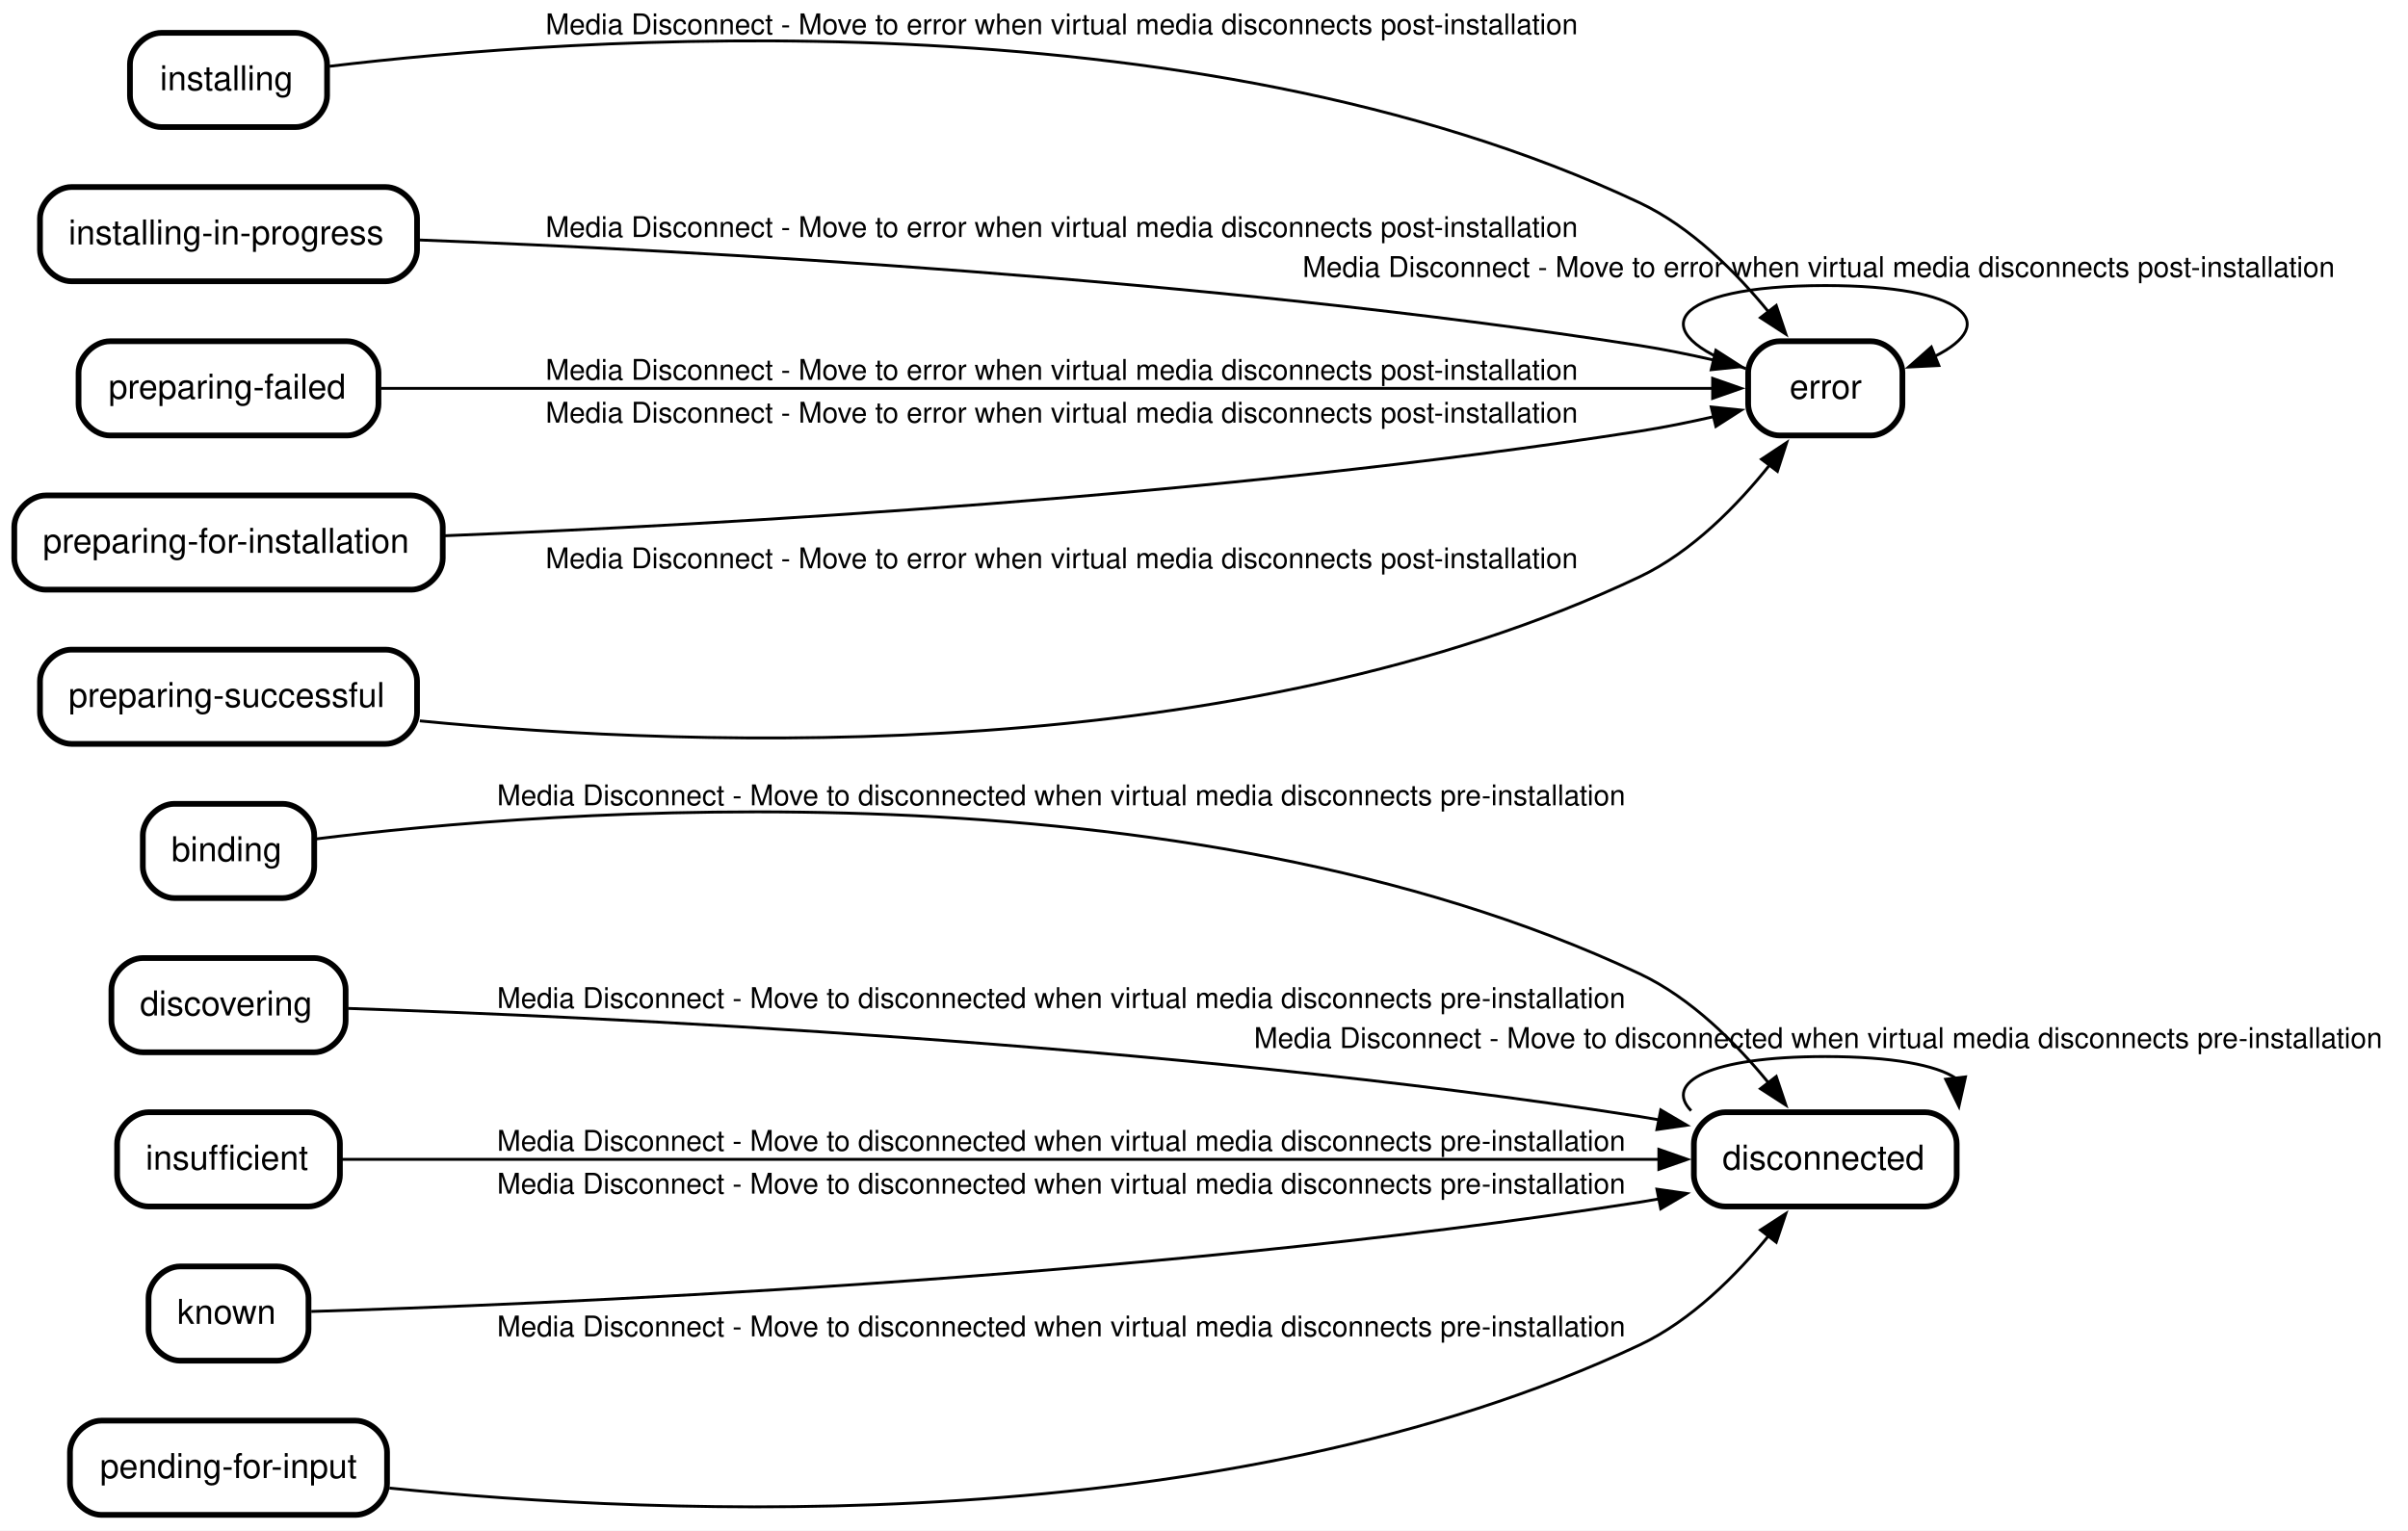
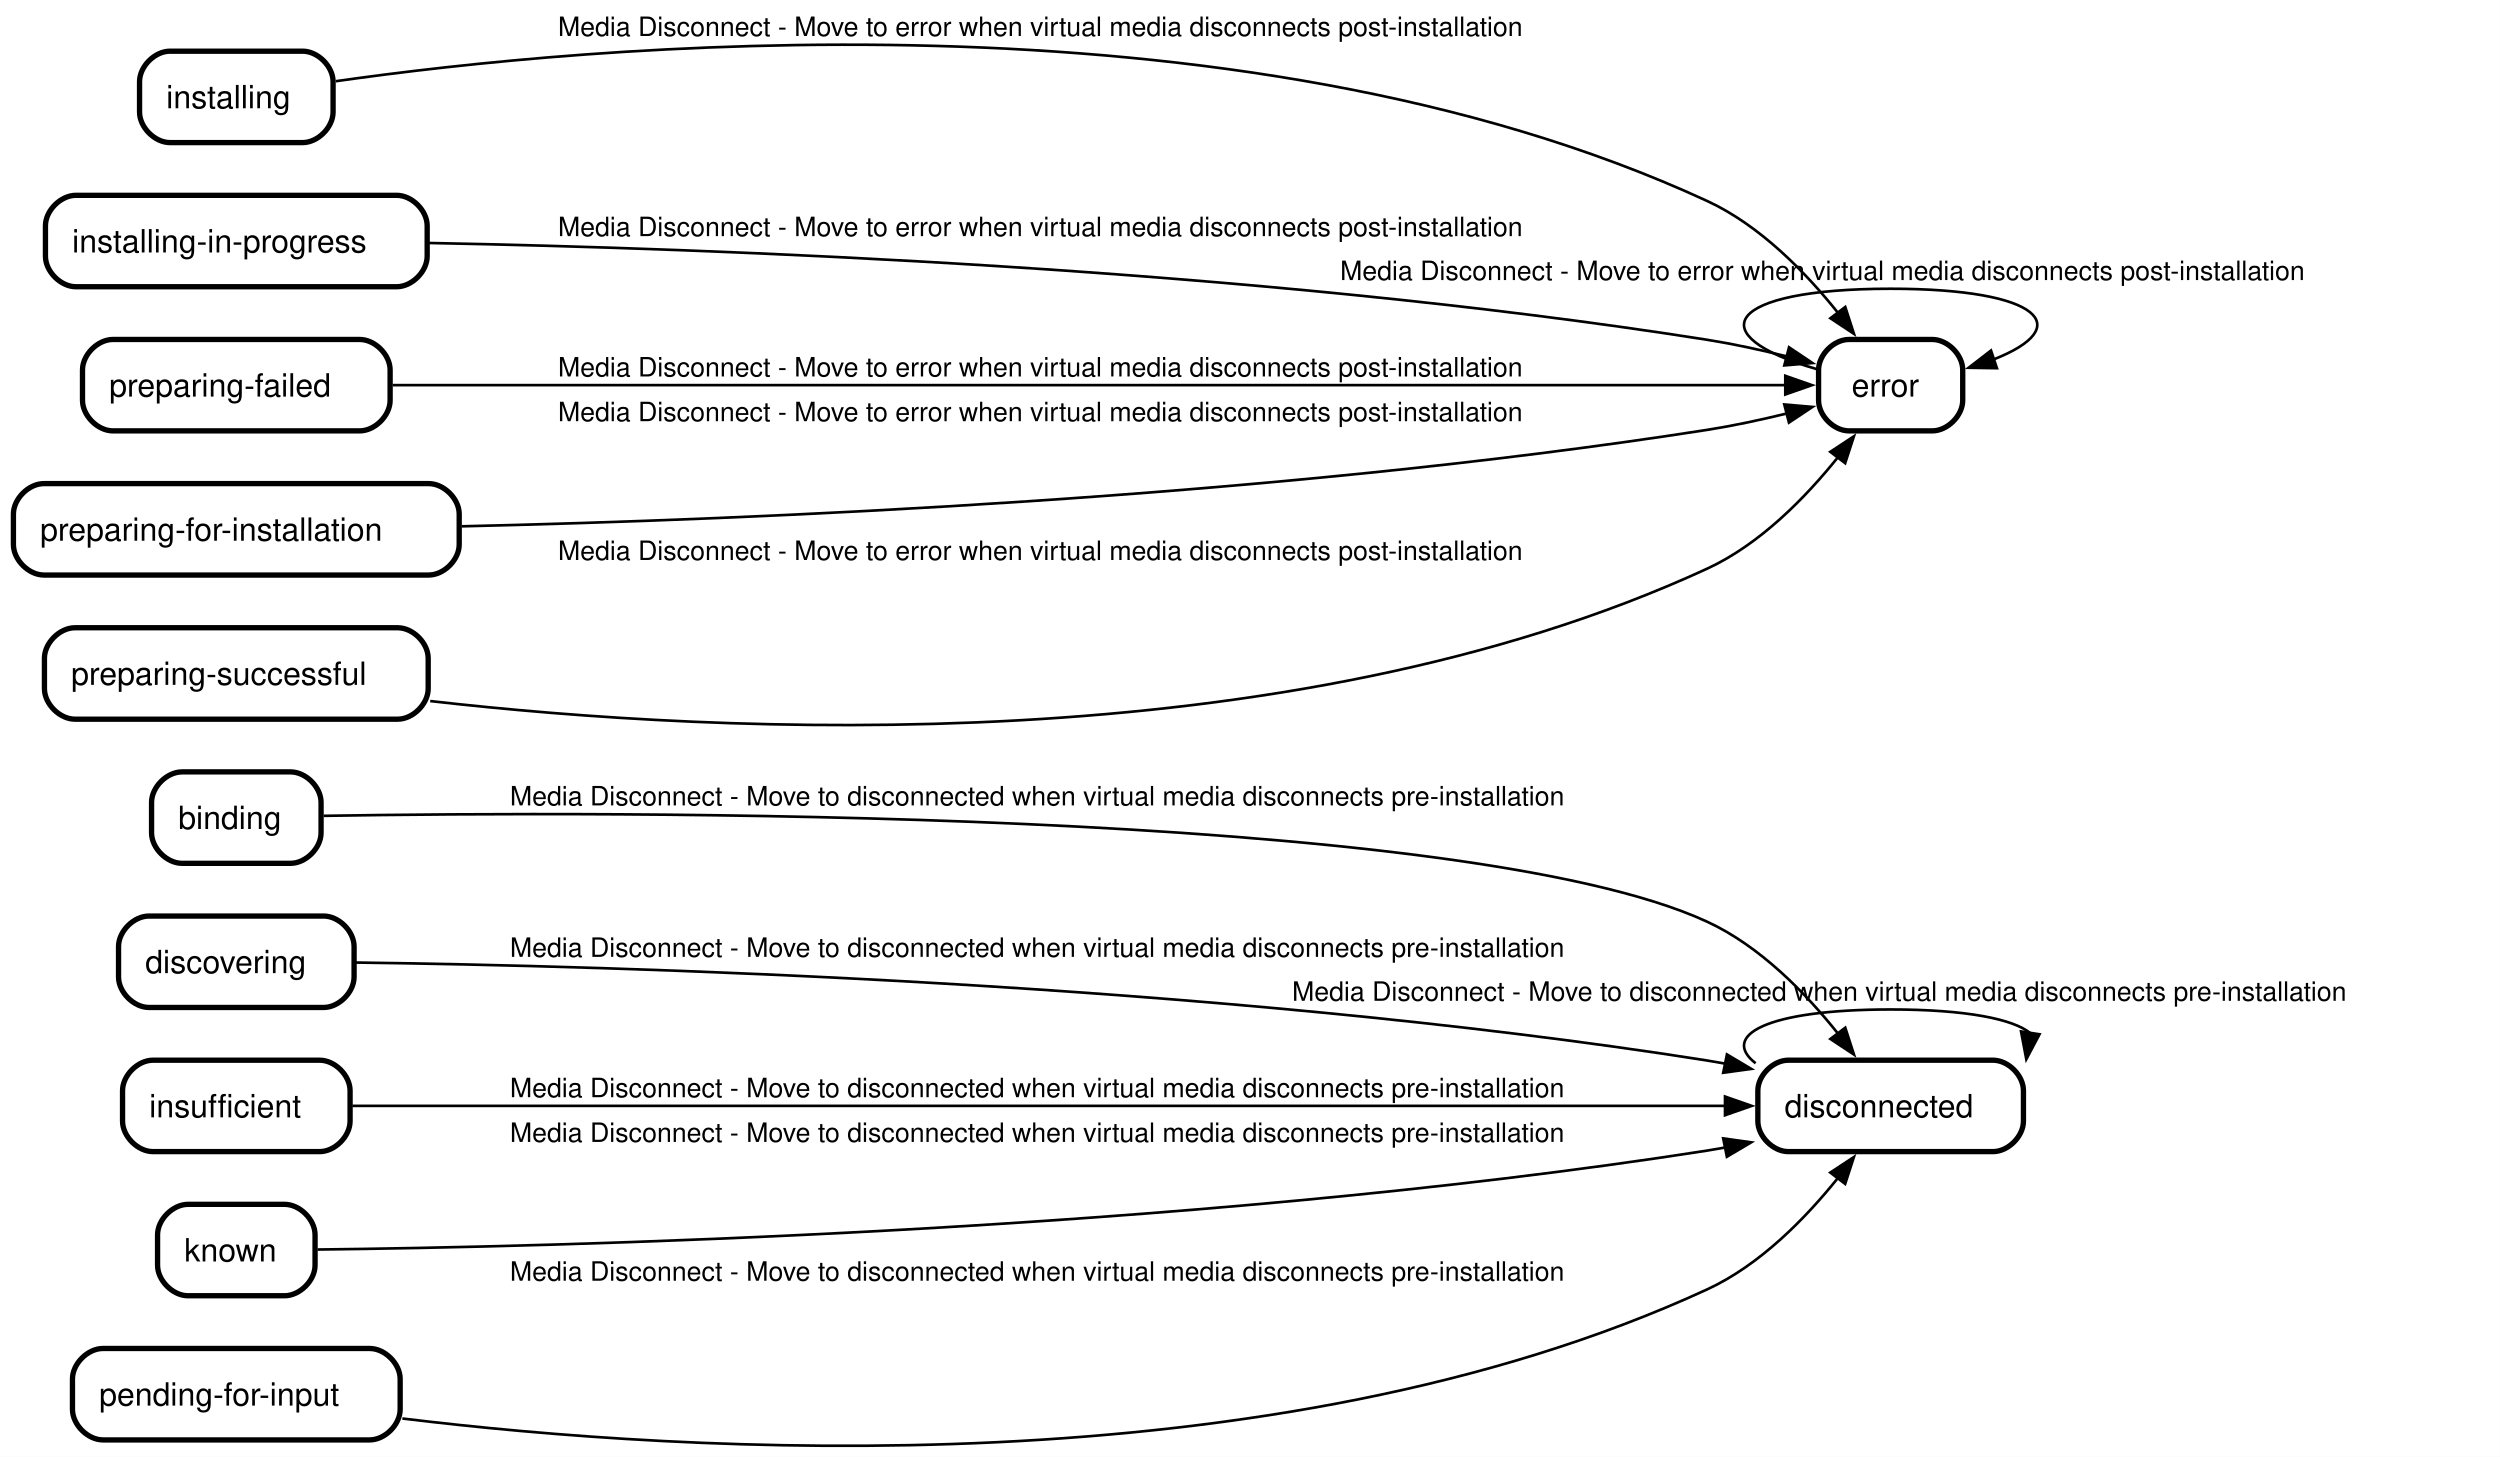
- <svg xmlns="http://www.w3.org/2000/svg" width="843pt" height="536pt" viewBox="0.00 0.00 843.00 536.00">
-   <g id="graph0" class="graph" transform="scale(1 1) rotate(0) translate(4 532)">
-     <polygon fill="white" stroke="none" points="-4,4 -4,-532 839,-532 839,4 -4,4" />
+ <svg xmlns="http://www.w3.org/2000/svg" width="937pt" height="546pt" viewBox="0.00 0.00 936.50 545.74">
+   <g id="graph0" class="graph" transform="scale(1 1) rotate(0) translate(4 541.74)">
+     <polygon fill="white" stroke="none" points="-4,4 -4,-541.74 932.5,-541.74 932.5,4 -4,4" />
    <g id="node1" class="node state regular">
-       <polygon fill="#ffffff" fill-opacity="0.004" stroke="none" stroke-width="2" points="107,-252 45,-252 45,-216 107,-216 107,-252" />
-       <text text-anchor="start" x="56" y="-230.4" font-family="Helvetica,sans-Serif" font-size="12.00">binding</text>
-       <path fill="none" stroke="black" stroke-width="2" d="M57,-217.5C57,-217.5 95,-217.5 95,-217.5 100.5,-217.5 106,-223 106,-228.5 106,-228.5 106,-239.5 106,-239.5 106,-245 100.5,-250.5 95,-250.5 95,-250.5 57,-250.5 57,-250.5 51.5,-250.5 46,-245 46,-239.5 46,-239.5 46,-228.5 46,-228.5 46,-223 51.5,-217.5 57,-217.5" />
+       <polygon fill="#ffffff" fill-opacity="0.004" stroke="none" stroke-width="2" points="117.25,-253.57 51.75,-253.57 51.75,-217.32 117.25,-217.32 117.25,-253.57" />
+       <text text-anchor="start" x="62.75" y="-231.17" font-family="Helvetica,sans-Serif" font-size="12.00">binding</text>
+       <path fill="none" stroke="black" stroke-width="2" d="M64.17,-218.32C64.17,-218.32 104.83,-218.32 104.83,-218.32 110.54,-218.32 116.25,-224.03 116.25,-229.74 116.25,-229.74 116.25,-241.16 116.25,-241.16 116.25,-246.87 110.54,-252.57 104.83,-252.57 104.83,-252.57 64.17,-252.57 64.17,-252.57 58.46,-252.57 52.75,-246.87 52.75,-241.16 52.75,-241.16 52.75,-229.74 52.75,-229.74 52.75,-224.03 58.46,-218.32 64.17,-218.32" />
    </g>
    <g id="node2" class="node state regular">
-       <polygon fill="#ffffff" fill-opacity="0.004" stroke="none" stroke-width="2" points="682,-144 588,-144 588,-108 682,-108 682,-144" />
-       <text text-anchor="start" x="599" y="-122.4" font-family="Helvetica,sans-Serif" font-size="12.00">disconnected</text>
-       <path fill="none" stroke="black" stroke-width="2" d="M600,-109.5C600,-109.5 670,-109.5 670,-109.5 675.5,-109.5 681,-115 681,-120.5 681,-120.5 681,-131.5 681,-131.5 681,-137 675.5,-142.5 670,-142.5 670,-142.5 600,-142.5 600,-142.5 594.5,-142.5 589,-137 589,-131.5 589,-131.5 589,-120.5 589,-120.5 589,-115 594.5,-109.5 600,-109.5" />
+       <polygon fill="#ffffff" fill-opacity="0.004" stroke="none" stroke-width="2" points="755,-145.57 653.5,-145.57 653.5,-109.32 755,-109.32 755,-145.57" />
+       <text text-anchor="start" x="664.5" y="-123.17" font-family="Helvetica,sans-Serif" font-size="12.00">disconnected</text>
+       <path fill="none" stroke="black" stroke-width="2" d="M665.92,-110.32C665.92,-110.32 742.58,-110.32 742.58,-110.32 748.29,-110.32 754,-116.03 754,-121.74 754,-121.74 754,-133.16 754,-133.16 754,-138.87 748.29,-144.57 742.58,-144.57 742.58,-144.57 665.92,-144.57 665.92,-144.57 660.21,-144.57 654.5,-138.87 654.5,-133.16 654.5,-133.16 654.5,-121.74 654.5,-121.74 654.5,-116.03 660.21,-110.32 665.92,-110.32" />
+     </g>
+     <g id="edge1" class="edge transition">
+       <path fill="none" stroke="black" d="M117.19,-236.11C219.9,-237.79 542.4,-239.45 635.5,-196.45 655.32,-187.3 672.48,-169.64 684.57,-154.48" />
+       <polygon fill="black" stroke="black" points="687.25,-156.75 690.51,-146.67 681.67,-152.52 687.25,-156.75" />
+       <text text-anchor="start" x="187" y="-240.01" font-family="Helvetica,sans-Serif" font-size="10.00">Media Disconnect - Move to disconnected when virtual media disconnects pre-installation   </text>
+     </g>
+     <g id="edge2" class="edge transition">
+       <path fill="none" stroke="black" d="M653.66,-143.42C640.46,-153.69 657.32,-163.57 704.25,-163.57 732.85,-163.57 750.28,-159.9 756.55,-154.71" />
+       <polygon fill="black" stroke="black" points="760.02,-154.28 755.07,-144.92 753.1,-155.33 760.02,-154.28" />
+       <text text-anchor="start" x="480" y="-166.82" font-family="Helvetica,sans-Serif" font-size="10.00">Media Disconnect - Move to disconnected when virtual media disconnects pre-installation   </text>
+     </g>
+     <g id="node3" class="node state regular">
+       <polygon fill="#ffffff" fill-opacity="0.004" stroke="none" stroke-width="2" points="129.62,-199.57 39.38,-199.57 39.38,-163.32 129.62,-163.32 129.62,-199.57" />
+       <text text-anchor="start" x="50.38" y="-177.17" font-family="Helvetica,sans-Serif" font-size="12.00">discovering</text>
+       <path fill="none" stroke="black" stroke-width="2" d="M51.79,-164.32C51.79,-164.32 117.21,-164.32 117.21,-164.32 122.92,-164.32 128.62,-170.03 128.62,-175.74 128.62,-175.74 128.62,-187.16 128.62,-187.16 128.62,-192.87 122.92,-198.57 117.21,-198.57 117.21,-198.57 51.79,-198.57 51.79,-198.57 46.08,-198.57 40.38,-192.87 40.38,-187.16 40.38,-187.16 40.38,-175.74 40.38,-175.74 40.38,-170.03 46.08,-164.32 51.79,-164.32" />
+     </g>
+     <g id="edge3" class="edge transition">
+       <path fill="none" stroke="black" d="M129.29,-181.15C222.82,-179.94 448.8,-173.91 635.5,-144.45 637.79,-144.09 640.12,-143.68 642.47,-143.25" />
+       <polygon fill="black" stroke="black" points="642.92,-146.73 652.03,-141.3 641.53,-139.87 642.92,-146.73" />
+       <text text-anchor="start" x="187" y="-183.27" font-family="Helvetica,sans-Serif" font-size="10.00">Media Disconnect - Move to disconnected when virtual media disconnects pre-installation   </text>
+     </g>
+     <g id="node4" class="node state regular">
+       <polygon fill="#ffffff" fill-opacity="0.004" stroke="none" stroke-width="2" points="732.25,-415.57 676.25,-415.57 676.25,-379.32 732.25,-379.32 732.25,-415.57" />
+       <text text-anchor="start" x="689.62" y="-393.17" font-family="Helvetica,sans-Serif" font-size="12.00">error</text>
+       <path fill="none" stroke="black" stroke-width="2" d="M688.67,-380.32C688.67,-380.32 719.83,-380.32 719.83,-380.32 725.54,-380.32 731.25,-386.03 731.25,-391.74 731.25,-391.74 731.25,-403.16 731.25,-403.16 731.25,-408.87 725.54,-414.57 719.83,-414.57 719.83,-414.57 688.67,-414.57 688.67,-414.57 682.96,-414.57 677.25,-408.87 677.25,-403.16 677.25,-403.16 677.25,-391.74 677.25,-391.74 677.25,-386.03 682.96,-380.32 688.67,-380.32" />
+     </g>
+     <g id="edge4" class="edge transition">
+       <path fill="none" stroke="black" d="M676.47,-403.49C632.61,-416.11 641.87,-433.57 704.25,-433.57 761.02,-433.57 773.79,-419.11 742.56,-406.99" />
+       <polygon fill="black" stroke="black" points="744.06,-403.8 733.46,-403.97 741.85,-410.44 744.06,-403.8" />
+       <text text-anchor="start" x="498" y="-436.82" font-family="Helvetica,sans-Serif" font-size="10.00">Media Disconnect - Move to error when virtual media disconnects post-installation   </text>
+     </g>
+     <g id="node5" class="node state regular">
+       <polygon fill="#ffffff" fill-opacity="0.004" stroke="none" stroke-width="2" points="121.75,-523.57 47.25,-523.57 47.25,-487.32 121.75,-487.32 121.75,-523.57" />
+       <text text-anchor="start" x="58.25" y="-501.17" font-family="Helvetica,sans-Serif" font-size="12.00">installing</text>
+       <path fill="none" stroke="black" stroke-width="2" d="M59.67,-488.32C59.67,-488.32 109.33,-488.32 109.33,-488.32 115.04,-488.32 120.75,-494.03 120.75,-499.74 120.75,-499.74 120.75,-511.16 120.75,-511.16 120.75,-516.87 115.04,-522.57 109.33,-522.57 109.33,-522.57 59.67,-522.57 59.67,-522.57 53.96,-522.57 48.25,-516.87 48.25,-511.16 48.25,-511.16 48.25,-499.74 48.25,-499.74 48.25,-494.03 53.96,-488.32 59.67,-488.32" />
+     </g>
+     <g id="edge5" class="edge transition">
+       <path fill="none" stroke="black" d="M121.74,-511.31C213.03,-524.36 457.78,-548.53 635.5,-466.45 655.32,-457.3 672.48,-439.64 684.57,-424.48" />
+       <polygon fill="black" stroke="black" points="687.25,-426.75 690.51,-416.67 681.67,-422.52 687.25,-426.75" />
+       <text text-anchor="start" x="205" y="-528.24" font-family="Helvetica,sans-Serif" font-size="10.00">Media Disconnect - Move to error when virtual media disconnects post-installation   </text>
+     </g>
+     <g id="node6" class="node state regular">
+       <polygon fill="#ffffff" fill-opacity="0.004" stroke="none" stroke-width="2" points="157,-469.57 12,-469.57 12,-433.32 157,-433.32 157,-469.57" />
+       <text text-anchor="start" x="23" y="-447.17" font-family="Helvetica,sans-Serif" font-size="12.00">installing-in-progress</text>
+       <path fill="none" stroke="black" stroke-width="2" d="M24.42,-434.32C24.42,-434.32 144.58,-434.32 144.58,-434.32 150.29,-434.32 156,-440.03 156,-445.74 156,-445.74 156,-457.16 156,-457.16 156,-462.87 150.29,-468.57 144.58,-468.57 144.58,-468.57 24.42,-468.57 24.42,-468.57 18.71,-468.57 13,-462.87 13,-457.16 13,-457.16 13,-445.74 13,-445.74 13,-440.03 18.71,-434.32 24.42,-434.32" />
    </g>
    <g id="edge6" class="edge transition">
-       <path fill="none" stroke="black" d="M106.88,-238.24C186.61,-248.16 409.29,-266.67 570,-191 588.1,-182.48 603.92,-166.54 615.31,-152.58" />
-       <polygon fill="black" stroke="black" points="617.83,-155.03 621.2,-144.98 612.3,-150.74 617.83,-155.03" />
-       <text text-anchor="start" x="170" y="-250" font-family="Helvetica,sans-Serif" font-size="10.00">Media Disconnect - Move to disconnected when virtual media disconnects pre-installation   </text>
+       <path fill="none" stroke="black" d="M156.71,-450.71C261.99,-448.7 465.11,-441.34 635.5,-414.45 645.31,-412.9 655.79,-410.6 665.49,-408.19" />
+       <polygon fill="black" stroke="black" points="666.18,-411.63 674.98,-405.73 664.42,-404.85 666.18,-411.63" />
+       <text text-anchor="start" x="205" y="-453.27" font-family="Helvetica,sans-Serif" font-size="10.00">Media Disconnect - Move to error when virtual media disconnects post-installation   </text>
    </g>
-     <g id="edge5" class="edge transition">
-       <path fill="none" stroke="black" d="M588.04,-143.04C578.46,-152.86 594.11,-162 635,-162 658.64,-162 673.84,-158.94 680.61,-154.47" />
-       <polygon fill="black" stroke="black" points="684.09,-154.88 681.78,-144.54 677.14,-154.06 684.09,-154.88" />
-       <text text-anchor="start" x="435" y="-165" font-family="Helvetica,sans-Serif" font-size="10.00">Media Disconnect - Move to disconnected when virtual media disconnects pre-installation   </text>
+     <g id="node7" class="node state regular">
+       <polygon fill="#ffffff" fill-opacity="0.004" stroke="none" stroke-width="2" points="128.12,-145.57 40.88,-145.57 40.88,-109.32 128.12,-109.32 128.12,-145.57" />
+       <text text-anchor="start" x="51.88" y="-123.17" font-family="Helvetica,sans-Serif" font-size="12.00">insufficient</text>
+       <path fill="none" stroke="black" stroke-width="2" d="M53.29,-110.32C53.29,-110.32 115.71,-110.32 115.71,-110.32 121.42,-110.32 127.12,-116.03 127.12,-121.74 127.12,-121.74 127.12,-133.16 127.12,-133.16 127.12,-138.87 121.42,-144.57 115.71,-144.57 115.71,-144.57 53.29,-144.57 53.29,-144.57 47.58,-144.57 41.88,-138.87 41.88,-133.16 41.88,-133.16 41.88,-121.74 41.88,-121.74 41.88,-116.03 47.58,-110.32 53.29,-110.32" />
    </g>
-     <g id="node3" class="node state regular">
-       <polygon fill="#ffffff" fill-opacity="0.004" stroke="none" stroke-width="2" points="118,-198 34,-198 34,-162 118,-162 118,-198" />
-       <text text-anchor="start" x="45" y="-176.4" font-family="Helvetica,sans-Serif" font-size="12.00">discovering</text>
-       <path fill="none" stroke="black" stroke-width="2" d="M46,-163.5C46,-163.5 106,-163.5 106,-163.5 111.5,-163.5 117,-169 117,-174.5 117,-174.5 117,-185.5 117,-185.5 117,-191 111.5,-196.5 106,-196.5 106,-196.5 46,-196.5 46,-196.5 40.5,-196.5 35,-191 35,-185.5 35,-185.5 35,-174.5 35,-174.5 35,-169 40.5,-163.5 46,-163.5" />
+     <g id="edge7" class="edge transition">
+       <path fill="none" stroke="black" d="M127.96,-127.45C235.28,-127.45 517.72,-127.45 642.5,-127.45" />
+       <polygon fill="black" stroke="black" points="642.2,-130.95 652.2,-127.45 642.2,-123.95 642.2,-130.95" />
+       <text text-anchor="start" x="187" y="-130.7" font-family="Helvetica,sans-Serif" font-size="10.00">Media Disconnect - Move to disconnected when virtual media disconnects pre-installation   </text>
    </g>
-     <g id="edge1" class="edge transition">
-       <path fill="none" stroke="black" d="M117.82,-178.86C202.56,-176.03 403.51,-166.94 570,-141 572.29,-140.64 574.62,-140.25 576.97,-139.82" />
-       <polygon fill="black" stroke="black" points="577.4,-143.31 586.53,-137.95 576.05,-136.44 577.4,-143.31" />
-       <text text-anchor="start" x="170" y="-179" font-family="Helvetica,sans-Serif" font-size="10.00">Media Disconnect - Move to disconnected when virtual media disconnects pre-installation   </text>
+     <g id="node8" class="node state regular">
+       <polygon fill="#ffffff" fill-opacity="0.004" stroke="none" stroke-width="2" points="115,-91.57 54,-91.57 54,-55.32 115,-55.32 115,-91.57" />
+       <text text-anchor="start" x="65" y="-69.17" font-family="Helvetica,sans-Serif" font-size="12.00">known</text>
+       <path fill="none" stroke="black" stroke-width="2" d="M66.42,-56.32C66.42,-56.32 102.58,-56.32 102.58,-56.32 108.29,-56.32 114,-62.03 114,-67.74 114,-67.74 114,-79.16 114,-79.16 114,-84.87 108.29,-90.57 102.58,-90.57 102.58,-90.57 66.42,-90.57 66.42,-90.57 60.71,-90.57 55,-84.87 55,-79.16 55,-79.16 55,-67.74 55,-67.74 55,-62.03 60.71,-56.32 66.42,-56.32" />
    </g>
-     <g id="node4" class="node state regular">
-       <polygon fill="#ffffff" fill-opacity="0.004" stroke="none" stroke-width="2" points="663,-414 607,-414 607,-378 663,-378 663,-414" />
-       <text text-anchor="start" x="622.5" y="-392.4" font-family="Helvetica,sans-Serif" font-size="12.00">error</text>
-       <path fill="none" stroke="black" stroke-width="2" d="M619,-379.5C619,-379.5 651,-379.5 651,-379.5 656.5,-379.5 662,-385 662,-390.5 662,-390.5 662,-401.5 662,-401.5 662,-407 656.5,-412.5 651,-412.5 651,-412.5 619,-412.5 619,-412.5 613.5,-412.5 608,-407 608,-401.5 608,-401.5 608,-390.5 608,-390.5 608,-385 613.5,-379.5 619,-379.5" />
+     <g id="edge8" class="edge transition">
+       <path fill="none" stroke="black" d="M114.92,-73.64C197.5,-74.56 438.35,-79.89 635.5,-110.7 637.79,-111.06 640.12,-111.46 642.46,-111.89" />
+       <polygon fill="black" stroke="black" points="641.52,-115.27 652.02,-113.8 642.9,-108.4 641.52,-115.27" />
+       <text text-anchor="start" x="187" y="-113.95" font-family="Helvetica,sans-Serif" font-size="10.00">Media Disconnect - Move to disconnected when virtual media disconnects pre-installation   </text>
+     </g>
+     <g id="node9" class="node state regular">
+       <polygon fill="#ffffff" fill-opacity="0.004" stroke="none" stroke-width="2" points="146.88,-37.57 22.13,-37.57 22.13,-1.32 146.88,-1.32 146.88,-37.57" />
+       <text text-anchor="start" x="33.12" y="-15.17" font-family="Helvetica,sans-Serif" font-size="12.00">pending-for-input</text>
+       <path fill="none" stroke="black" stroke-width="2" d="M34.54,-2.32C34.54,-2.32 134.46,-2.32 134.46,-2.32 140.17,-2.32 145.88,-8.03 145.88,-13.74 145.88,-13.74 145.88,-25.16 145.88,-25.16 145.88,-30.87 140.17,-36.57 134.46,-36.57 134.46,-36.57 34.54,-36.57 34.54,-36.57 28.83,-36.57 23.12,-30.87 23.12,-25.16 23.12,-25.16 23.12,-13.74 23.12,-13.74 23.12,-8.03 28.83,-2.32 34.54,-2.32" />
+     </g>
+     <g id="edge9" class="edge transition">
+       <path fill="none" stroke="black" d="M146.71,-10.34C252.06,2.5 472.06,16.65 635.5,-58.7 655.29,-67.82 672.45,-85.41 684.55,-100.51" />
+       <polygon fill="black" stroke="black" points="681.64,-102.47 690.49,-108.3 687.21,-98.22 681.64,-102.47" />
+       <text text-anchor="start" x="187" y="-61.95" font-family="Helvetica,sans-Serif" font-size="10.00">Media Disconnect - Move to disconnected when virtual media disconnects pre-installation   </text>
+     </g>
+     <g id="node10" class="node state regular">
+       <polygon fill="#ffffff" fill-opacity="0.004" stroke="none" stroke-width="2" points="143.12,-415.57 25.88,-415.57 25.88,-379.32 143.12,-379.32 143.12,-415.57" />
+       <text text-anchor="start" x="36.88" y="-393.17" font-family="Helvetica,sans-Serif" font-size="12.00">preparing-failed</text>
+       <path fill="none" stroke="black" stroke-width="2" d="M38.29,-380.32C38.29,-380.32 130.71,-380.32 130.71,-380.32 136.42,-380.32 142.12,-386.03 142.12,-391.74 142.12,-391.74 142.12,-403.16 142.12,-403.16 142.12,-408.87 136.42,-414.57 130.71,-414.57 130.71,-414.57 38.29,-414.57 38.29,-414.57 32.58,-414.57 26.88,-408.87 26.88,-403.16 26.88,-403.16 26.88,-391.74 26.88,-391.74 26.88,-386.03 32.58,-380.32 38.29,-380.32" />
+     </g>
+     <g id="edge10" class="edge transition">
+       <path fill="none" stroke="black" d="M143.06,-397.45C267.8,-397.45 560.23,-397.45 665.04,-397.45" />
+       <polygon fill="black" stroke="black" points="664.78,-400.95 674.78,-397.45 664.78,-393.95 664.78,-400.95" />
+       <text text-anchor="start" x="205" y="-400.7" font-family="Helvetica,sans-Serif" font-size="10.00">Media Disconnect - Move to error when virtual media disconnects post-installation   </text>
+     </g>
+     <g id="node11" class="node state regular">
+       <polygon fill="#ffffff" fill-opacity="0.004" stroke="none" stroke-width="2" points="169,-361.57 0,-361.57 0,-325.32 169,-325.32 169,-361.57" />
+       <text text-anchor="start" x="11" y="-339.17" font-family="Helvetica,sans-Serif" font-size="12.00">preparing-for-installation</text>
+       <path fill="none" stroke="black" stroke-width="2" d="M12.42,-326.32C12.42,-326.32 156.58,-326.32 156.58,-326.32 162.29,-326.32 168,-332.03 168,-337.74 168,-337.74 168,-349.16 168,-349.16 168,-354.87 162.29,-360.57 156.58,-360.57 156.58,-360.57 12.42,-360.57 12.42,-360.57 6.71,-360.57 1,-354.87 1,-349.16 1,-349.16 1,-337.74 1,-337.74 1,-332.03 6.71,-326.32 12.42,-326.32" />
+     </g>
+     <g id="edge11" class="edge transition">
+       <path fill="none" stroke="black" d="M168.93,-344.57C277.13,-347.07 471.44,-355.06 635.5,-380.7 645.31,-382.23 655.78,-384.5 665.48,-386.87" />
+       <polygon fill="black" stroke="black" points="664.41,-390.21 674.97,-389.3 666.15,-383.43 664.41,-390.21" />
+       <text text-anchor="start" x="205" y="-383.95" font-family="Helvetica,sans-Serif" font-size="10.00">Media Disconnect - Move to error when virtual media disconnects post-installation   </text>
+     </g>
+     <g id="node12" class="node state regular">
+       <polygon fill="#ffffff" fill-opacity="0.004" stroke="none" stroke-width="2" points="157.38,-307.57 11.62,-307.57 11.62,-271.32 157.38,-271.32 157.38,-307.57" />
+       <text text-anchor="start" x="22.62" y="-285.17" font-family="Helvetica,sans-Serif" font-size="12.00">preparing-successful</text>
+       <path fill="none" stroke="black" stroke-width="2" d="M24.04,-272.32C24.04,-272.32 144.96,-272.32 144.96,-272.32 150.67,-272.32 156.38,-278.03 156.38,-283.74 156.38,-283.74 156.38,-295.16 156.38,-295.16 156.38,-300.87 150.67,-306.57 144.96,-306.57 144.96,-306.57 24.04,-306.57 24.04,-306.57 18.33,-306.57 12.62,-300.87 12.62,-295.16 12.62,-295.16 12.62,-283.74 12.62,-283.74 12.62,-278.03 18.33,-272.32 24.04,-272.32" />
    </g>
    <g id="edge12" class="edge transition">
-       <path fill="none" stroke="black" d="M607.22,-402.89C570.62,-415.39 579.88,-432 635,-432 684.09,-432 696.81,-418.82 673.14,-407.11" />
-       <polygon fill="black" stroke="black" points="674.76,-403.99 664.18,-403.46 672.12,-410.48 674.76,-403.99" />
-       <text text-anchor="start" x="452" y="-435" font-family="Helvetica,sans-Serif" font-size="10.00">Media Disconnect - Move to error when virtual media disconnects post-installation   </text>
-     </g>
-     <g id="node5" class="node state regular">
-       <polygon fill="#ffffff" fill-opacity="0.004" stroke="none" stroke-width="2" points="111.5,-522 40.5,-522 40.5,-486 111.5,-486 111.5,-522" />
-       <text text-anchor="start" x="52" y="-500.4" font-family="Helvetica,sans-Serif" font-size="12.00">installing</text>
-       <path fill="none" stroke="black" stroke-width="2" d="M52.5,-487.5C52.5,-487.5 99.5,-487.5 99.5,-487.5 105,-487.5 110.5,-493 110.5,-498.5 110.5,-498.5 110.5,-509.5 110.5,-509.5 110.5,-515 105,-520.5 99.5,-520.5 99.5,-520.5 52.5,-520.5 52.5,-520.5 47,-520.5 41.5,-515 41.5,-509.5 41.5,-509.5 41.5,-498.5 41.5,-498.5 41.5,-493 47,-487.5 52.5,-487.5" />
-     </g>
-     <g id="edge10" class="edge transition">
-       <path fill="none" stroke="black" d="M111.35,-508.79C194.67,-518.8 412.21,-535.3 570,-461 588.1,-452.48 603.92,-436.54 615.31,-422.58" />
-       <polygon fill="black" stroke="black" points="617.83,-425.03 621.2,-414.98 612.3,-420.74 617.83,-425.03" />
-       <text text-anchor="start" x="187" y="-520" font-family="Helvetica,sans-Serif" font-size="10.00">Media Disconnect - Move to error when virtual media disconnects post-installation   </text>
-     </g>
-     <g id="node6" class="node state regular">
-       <polygon fill="#ffffff" fill-opacity="0.004" stroke="none" stroke-width="2" points="143,-468 9,-468 9,-432 143,-432 143,-468" />
-       <text text-anchor="start" x="20" y="-446.4" font-family="Helvetica,sans-Serif" font-size="12.00">installing-in-progress</text>
-       <path fill="none" stroke="black" stroke-width="2" d="M21,-433.5C21,-433.5 131,-433.5 131,-433.5 136.5,-433.5 142,-439 142,-444.5 142,-444.5 142,-455.5 142,-455.5 142,-461 136.5,-466.5 131,-466.5 131,-466.5 21,-466.5 21,-466.5 15.5,-466.5 10,-461 10,-455.5 10,-455.5 10,-444.5 10,-444.5 10,-439 15.5,-433.5 21,-433.5" />
-     </g>
-     <g id="edge11" class="edge transition">
-       <path fill="none" stroke="black" d="M142.76,-447.96C237.62,-444.3 418.15,-434.66 570,-411 578.45,-409.68 587.44,-407.85 595.92,-405.92" />
-       <polygon fill="black" stroke="black" points="596.7,-409.33 605.61,-403.61 595.07,-402.52 596.7,-409.33" />
-       <text text-anchor="start" x="187" y="-449" font-family="Helvetica,sans-Serif" font-size="10.00">Media Disconnect - Move to error when virtual media disconnects post-installation   </text>
-     </g>
-     <g id="node7" class="node state regular">
-       <polygon fill="#ffffff" fill-opacity="0.004" stroke="none" stroke-width="2" points="116,-144 36,-144 36,-108 116,-108 116,-144" />
-       <text text-anchor="start" x="47" y="-122.4" font-family="Helvetica,sans-Serif" font-size="12.00">insufficient</text>
-       <path fill="none" stroke="black" stroke-width="2" d="M48,-109.5C48,-109.5 104,-109.5 104,-109.5 109.5,-109.5 115,-115 115,-120.5 115,-120.5 115,-131.5 115,-131.5 115,-137 109.5,-142.5 104,-142.5 104,-142.5 48,-142.5 48,-142.5 42.5,-142.5 37,-137 37,-131.5 37,-131.5 37,-120.5 37,-120.5 37,-115 42.5,-109.5 48,-109.5" />
-     </g>
-     <g id="edge2" class="edge transition">
-       <path fill="none" stroke="black" d="M115.72,-126C212.21,-126 463.66,-126 577.07,-126" />
-       <polygon fill="black" stroke="black" points="576.74,-129.5 586.74,-126 576.74,-122.5 576.74,-129.5" />
-       <text text-anchor="start" x="170" y="-129" font-family="Helvetica,sans-Serif" font-size="10.00">Media Disconnect - Move to disconnected when virtual media disconnects pre-installation   </text>
-     </g>
-     <g id="node8" class="node state regular">
-       <polygon fill="#ffffff" fill-opacity="0.004" stroke="none" stroke-width="2" points="105,-90 47,-90 47,-54 105,-54 105,-90" />
-       <text text-anchor="start" x="58" y="-68.4" font-family="Helvetica,sans-Serif" font-size="12.00">known</text>
-       <path fill="none" stroke="black" stroke-width="2" d="M59,-55.5C59,-55.5 93,-55.5 93,-55.5 98.5,-55.5 104,-61 104,-66.5 104,-66.5 104,-77.5 104,-77.5 104,-83 98.5,-88.5 93,-88.5 93,-88.5 59,-88.5 59,-88.5 53.5,-88.5 48,-83 48,-77.5 48,-77.5 48,-66.5 48,-66.5 48,-61 53.5,-55.5 59,-55.5" />
-     </g>
-     <g id="edge3" class="edge transition">
-       <path fill="none" stroke="black" d="M104.97,-72.73C180.44,-75.03 394.39,-83.64 570,-111 572.29,-111.36 574.62,-111.75 576.97,-112.18" />
-       <polygon fill="black" stroke="black" points="576.05,-115.56 586.53,-114.05 577.4,-108.69 576.05,-115.56" />
-       <text text-anchor="start" x="170" y="-114" font-family="Helvetica,sans-Serif" font-size="10.00">Media Disconnect - Move to disconnected when virtual media disconnects pre-installation   </text>
-     </g>
-     <g id="node9" class="node state regular">
-       <polygon fill="#ffffff" fill-opacity="0.004" stroke="none" stroke-width="2" points="132.5,-36 19.5,-36 19.5,0 132.5,0 132.5,-36" />
-       <text text-anchor="start" x="31" y="-14.4" font-family="Helvetica,sans-Serif" font-size="12.00">pending-for-input</text>
-       <path fill="none" stroke="black" stroke-width="2" d="M31.5,-1.5C31.5,-1.5 120.5,-1.5 120.5,-1.5 126,-1.5 131.5,-7 131.5,-12.5 131.5,-12.5 131.5,-23.5 131.5,-23.5 131.5,-29 126,-34.5 120.5,-34.5 120.5,-34.5 31.5,-34.5 31.5,-34.5 26,-34.5 20.5,-29 20.5,-23.5 20.5,-23.5 20.5,-12.5 20.5,-12.5 20.5,-7 26,-1.5 31.5,-1.5" />
-     </g>
-     <g id="edge4" class="edge transition">
-       <path fill="none" stroke="black" d="M132.32,-10.89C227.01,-1.23 424.06,7.72 570,-61 588.1,-69.52 603.92,-85.46 615.31,-99.42" />
-       <polygon fill="black" stroke="black" points="612.3,-101.26 621.2,-107.02 617.83,-96.97 612.3,-101.26" />
-       <text text-anchor="start" x="170" y="-64" font-family="Helvetica,sans-Serif" font-size="10.00">Media Disconnect - Move to disconnected when virtual media disconnects pre-installation   </text>
-     </g>
-     <g id="node10" class="node state regular">
-       <polygon fill="#ffffff" fill-opacity="0.004" stroke="none" stroke-width="2" points="129.5,-414 22.5,-414 22.5,-378 129.5,-378 129.5,-414" />
-       <text text-anchor="start" x="34" y="-392.4" font-family="Helvetica,sans-Serif" font-size="12.00">preparing-failed</text>
-       <path fill="none" stroke="black" stroke-width="2" d="M34.5,-379.5C34.5,-379.5 117.5,-379.5 117.5,-379.5 123,-379.5 128.5,-385 128.5,-390.5 128.5,-390.5 128.5,-401.5 128.5,-401.5 128.5,-407 123,-412.5 117.5,-412.5 117.5,-412.5 34.5,-412.5 34.5,-412.5 29,-412.5 23.5,-407 23.5,-401.5 23.5,-401.5 23.5,-390.5 23.5,-390.5 23.5,-385 29,-379.5 34.5,-379.5" />
-     </g>
-     <g id="edge8" class="edge transition">
-       <path fill="none" stroke="black" d="M129.4,-396C240.67,-396 498.3,-396 595.74,-396" />
-       <polygon fill="black" stroke="black" points="595.56,-399.5 605.56,-396 595.56,-392.5 595.56,-399.5" />
-       <text text-anchor="start" x="187" y="-399" font-family="Helvetica,sans-Serif" font-size="10.00">Media Disconnect - Move to error when virtual media disconnects post-installation   </text>
-     </g>
-     <g id="node11" class="node state regular">
-       <polygon fill="#ffffff" fill-opacity="0.004" stroke="none" stroke-width="2" points="152,-360 0,-360 0,-324 152,-324 152,-360" />
-       <text text-anchor="start" x="11" y="-338.4" font-family="Helvetica,sans-Serif" font-size="12.00">preparing-for-installation</text>
-       <path fill="none" stroke="black" stroke-width="2" d="M12,-325.5C12,-325.5 140,-325.5 140,-325.5 145.5,-325.5 151,-331 151,-336.5 151,-336.5 151,-347.5 151,-347.5 151,-353 145.5,-358.5 140,-358.5 140,-358.5 12,-358.5 12,-358.5 6.5,-358.5 1,-353 1,-347.5 1,-347.5 1,-336.5 1,-336.5 1,-331 6.5,-325.5 12,-325.5" />
-     </g>
-     <g id="edge7" class="edge transition">
-       <path fill="none" stroke="black" d="M151.74,-344.39C248.69,-348.3 422.81,-358.06 570,-381 578.45,-382.32 587.44,-384.15 595.92,-386.08" />
-       <polygon fill="black" stroke="black" points="595.07,-389.48 605.61,-388.39 596.7,-382.67 595.07,-389.48" />
-       <text text-anchor="start" x="187" y="-384" font-family="Helvetica,sans-Serif" font-size="10.00">Media Disconnect - Move to error when virtual media disconnects post-installation   </text>
-     </g>
-     <g id="node12" class="node state regular">
-       <polygon fill="#ffffff" fill-opacity="0.004" stroke="none" stroke-width="2" points="143,-306 9,-306 9,-270 143,-270 143,-306" />
-       <text text-anchor="start" x="20" y="-284.4" font-family="Helvetica,sans-Serif" font-size="12.00">preparing-successful</text>
-       <path fill="none" stroke="black" stroke-width="2" d="M21,-271.5C21,-271.5 131,-271.5 131,-271.5 136.5,-271.5 142,-277 142,-282.5 142,-282.5 142,-293.5 142,-293.5 142,-299 136.5,-304.5 131,-304.5 131,-304.5 21,-304.5 21,-304.5 15.5,-304.5 10,-299 10,-293.5 10,-293.5 10,-282.5 10,-282.5 10,-277 15.5,-271.5 21,-271.5" />
-     </g>
-     <g id="edge9" class="edge transition">
-       <path fill="none" stroke="black" d="M142.98,-279.55C241.24,-269.96 429.52,-263.37 570,-330 588.34,-338.7 604.25,-355.04 615.62,-369.28" />
-       <polygon fill="black" stroke="black" points="612.66,-371.18 621.5,-377.03 618.24,-366.95 612.66,-371.18" />
-       <text text-anchor="start" x="187" y="-333" font-family="Helvetica,sans-Serif" font-size="10.00">Media Disconnect - Move to error when virtual media disconnects post-installation   </text>
+       <path fill="none" stroke="black" d="M157.14,-279.11C266.04,-266.69 477.28,-255.76 635.5,-328.7 655.29,-337.82 672.45,-355.41 684.55,-370.51" />
+       <polygon fill="black" stroke="black" points="681.64,-372.47 690.49,-378.3 687.21,-368.22 681.64,-372.47" />
+       <text text-anchor="start" x="205" y="-331.95" font-family="Helvetica,sans-Serif" font-size="10.00">Media Disconnect - Move to error when virtual media disconnects post-installation   </text>
    </g>
  </g>
</svg>
